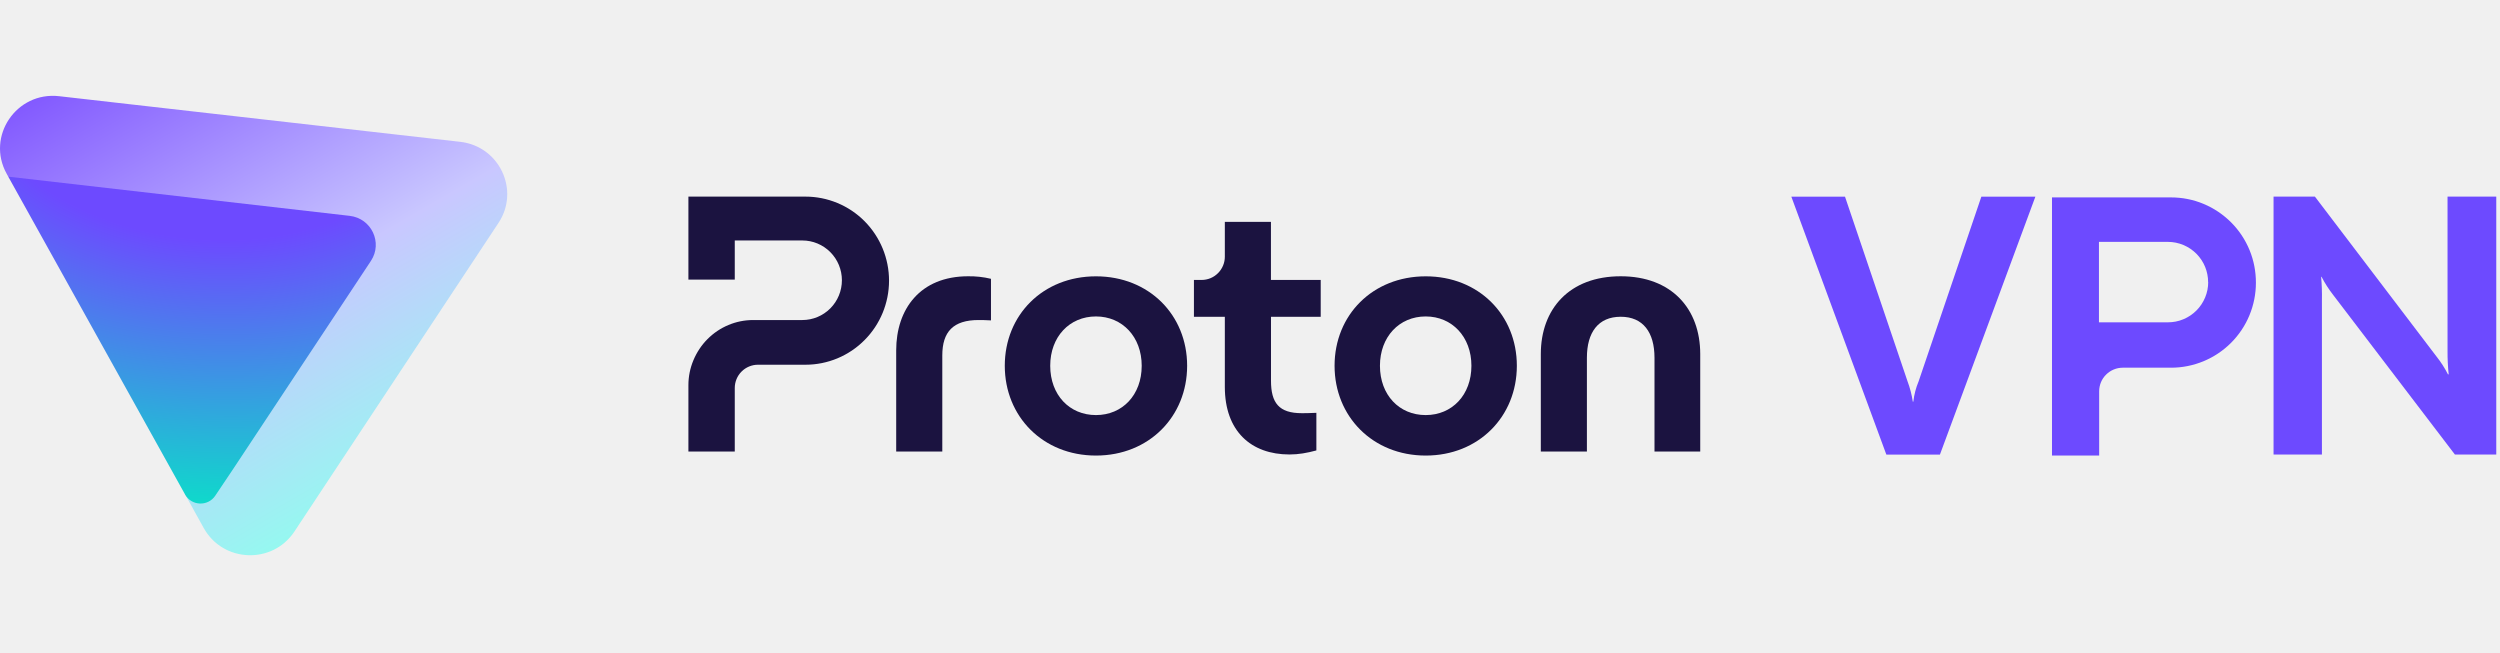
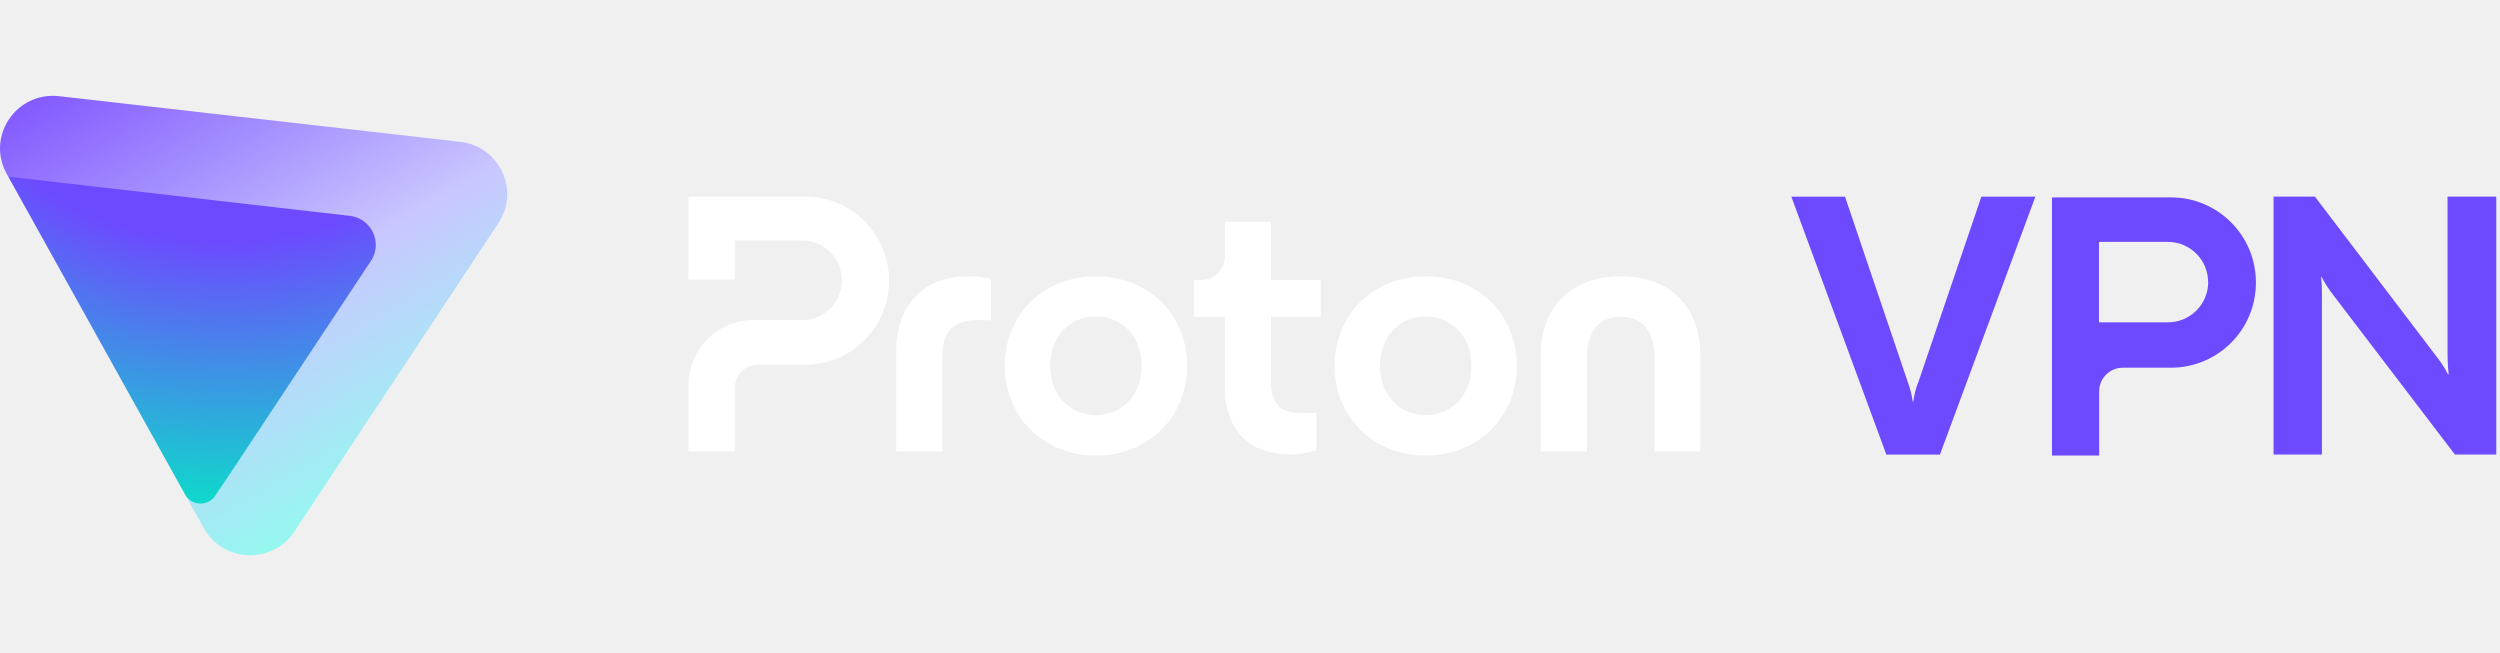
<svg xmlns="http://www.w3.org/2000/svg" width="200" viewBox="0 0 138 36" fill="none">
  <g clip-path="url(#clip0_22_65)">
    <path d="M119.842 10.897H113.27V25.147H115.874V21.6C115.874 21.255 116.01 20.922 116.256 20.679C116.499 20.436 116.831 20.297 117.175 20.297H119.842C121.086 20.297 122.278 19.801 123.154 18.924C124.034 18.044 124.526 16.851 124.526 15.608C124.528 14.991 124.41 14.377 124.176 13.807C123.941 13.236 123.597 12.715 123.16 12.278C122.723 11.841 122.209 11.493 121.639 11.256C121.072 11.018 120.461 10.897 119.842 10.897ZM121.893 15.57C121.893 15.863 121.835 16.153 121.723 16.422C121.61 16.691 121.448 16.937 121.24 17.143C121.034 17.349 120.788 17.514 120.519 17.624C120.25 17.737 119.961 17.792 119.669 17.792H115.862V13.352H119.669C119.961 13.352 120.25 13.41 120.522 13.523C120.791 13.636 121.037 13.801 121.242 14.007C121.448 14.215 121.613 14.461 121.723 14.731C121.833 15.003 121.89 15.293 121.888 15.585L121.893 15.57Z" fill="#6D4AFF" />
    <path d="M104.127 25.095L98.882 10.856H101.844L105.295 21.047C105.431 21.411 105.53 21.788 105.587 22.173H105.616C105.66 21.785 105.758 21.406 105.909 21.047L109.371 10.856H112.353L107.083 25.095H104.127Z" fill="#6D4AFF" />
    <path d="M125.5 25.095V10.853H127.783L134.499 19.685C134.742 19.989 134.951 20.317 135.127 20.664H135.168C135.121 20.235 135.101 19.804 135.104 19.372V10.853H137.794V25.092H135.512L128.775 16.259C128.538 15.953 128.329 15.625 128.15 15.281H128.127C128.165 15.709 128.179 16.141 128.17 16.572V25.092H125.5V25.095Z" fill="#6D4AFF" />
-     <path d="M38 21.259V24.924H40.559V21.419C40.559 21.079 40.693 20.75 40.934 20.51C41.173 20.27 41.5 20.133 41.839 20.133H44.463C45.686 20.133 46.86 19.644 47.724 18.772C48.589 17.903 49.075 16.722 49.075 15.493C49.075 14.264 48.589 13.083 47.724 12.211C46.86 11.342 45.686 10.853 44.46 10.853H38V15.433H40.559V13.274H44.29C44.87 13.274 45.424 13.506 45.834 13.918C46.243 14.329 46.473 14.887 46.473 15.47C46.473 16.053 46.243 16.611 45.834 17.022C45.424 17.434 44.87 17.666 44.29 17.666H41.58C41.111 17.666 40.644 17.757 40.212 17.94C39.777 18.12 39.385 18.386 39.052 18.72C38.719 19.055 38.458 19.452 38.276 19.887C38.094 20.319 38 20.787 38 21.259Z" fill="#1B1340" />
-     <path d="M49.47 24.924V19.341C49.47 17.062 50.792 15.25 53.44 15.25C53.863 15.244 54.287 15.29 54.702 15.39V17.686C54.401 17.666 54.142 17.666 54.02 17.666C52.618 17.666 52.015 18.312 52.015 19.621V24.924H49.47Z" fill="#1B1340" />
-     <path d="M55.464 20.19C55.464 17.388 57.568 15.253 60.497 15.253C63.426 15.253 65.53 17.388 65.53 20.19C65.53 22.991 63.426 25.147 60.497 25.147C57.568 25.147 55.464 22.989 55.464 20.19ZM63.022 20.19C63.022 18.598 61.958 17.468 60.497 17.468C59.032 17.468 57.972 18.595 57.972 20.19C57.972 21.802 59.035 22.912 60.497 22.912C61.961 22.912 63.022 21.799 63.022 20.19Z" fill="#1B1340" />
-     <path d="M73.668 20.19C73.668 17.388 75.772 15.253 78.7 15.253C81.626 15.253 83.73 17.388 83.73 20.19C83.73 22.991 81.626 25.147 78.7 25.147C75.772 25.147 73.668 22.989 73.668 20.19ZM81.222 20.19C81.222 18.598 80.159 17.468 78.698 17.468C77.236 17.468 76.173 18.595 76.173 20.19C76.173 21.802 77.236 22.912 78.698 22.912C80.159 22.912 81.222 21.799 81.222 20.19Z" fill="#1B1340" />
-     <path d="M85.053 24.924V19.544C85.053 17.045 86.636 15.25 89.463 15.25C92.269 15.25 93.853 17.042 93.853 19.544V24.924H91.328V19.744C91.328 18.355 90.705 17.485 89.463 17.485C88.22 17.485 87.597 18.352 87.597 19.744V24.924H85.053Z" fill="#1B1340" />
-     <path d="M72.906 17.488H70.159V21.016C70.159 22.245 70.6 22.808 71.862 22.808C71.981 22.808 72.283 22.808 72.664 22.788V24.864C72.144 25.004 71.683 25.087 71.18 25.087C69.056 25.087 67.611 23.798 67.611 21.359V17.488H65.905V15.453H66.332C66.499 15.453 66.667 15.418 66.821 15.355C66.977 15.29 67.116 15.195 67.236 15.075C67.355 14.955 67.449 14.815 67.514 14.658C67.58 14.501 67.611 14.335 67.611 14.166V12.248H70.156V15.453H72.903V17.488H72.906Z" fill="#1B1340" />
+     <path d="M38 21.259V24.924H40.559V21.419C40.559 21.079 40.693 20.75 40.934 20.51C41.173 20.27 41.5 20.133 41.839 20.133H44.463C45.686 20.133 46.86 19.644 47.724 18.772C48.589 17.903 49.075 16.722 49.075 15.493C49.075 14.264 48.589 13.083 47.724 12.211C46.86 11.342 45.686 10.853 44.46 10.853H38V15.433H40.559V13.274H44.29C44.87 13.274 45.424 13.506 45.834 13.918C46.243 14.329 46.473 14.887 46.473 15.47C46.473 16.053 46.243 16.611 45.834 17.022C45.424 17.434 44.87 17.666 44.29 17.666H41.58C41.111 17.666 40.644 17.757 40.212 17.94C39.777 18.12 39.385 18.386 39.052 18.72C38.719 19.055 38.458 19.452 38.276 19.887C38.094 20.319 38 20.787 38 21.259Z" fill="#fff" />
+     <path d="M49.47 24.924V19.341C49.47 17.062 50.792 15.25 53.44 15.25C53.863 15.244 54.287 15.29 54.702 15.39V17.686C54.401 17.666 54.142 17.666 54.02 17.666C52.618 17.666 52.015 18.312 52.015 19.621V24.924H49.47Z" fill="#fff" />
+     <path d="M55.464 20.19C55.464 17.388 57.568 15.253 60.497 15.253C63.426 15.253 65.53 17.388 65.53 20.19C65.53 22.991 63.426 25.147 60.497 25.147C57.568 25.147 55.464 22.989 55.464 20.19ZM63.022 20.19C63.022 18.598 61.958 17.468 60.497 17.468C59.032 17.468 57.972 18.595 57.972 20.19C57.972 21.802 59.035 22.912 60.497 22.912C61.961 22.912 63.022 21.799 63.022 20.19Z" fill="#fff" />
+     <path d="M73.668 20.19C73.668 17.388 75.772 15.253 78.7 15.253C81.626 15.253 83.73 17.388 83.73 20.19C83.73 22.991 81.626 25.147 78.7 25.147C75.772 25.147 73.668 22.989 73.668 20.19ZM81.222 20.19C81.222 18.598 80.159 17.468 78.698 17.468C77.236 17.468 76.173 18.595 76.173 20.19C76.173 21.802 77.236 22.912 78.698 22.912C80.159 22.912 81.222 21.799 81.222 20.19Z" fill="#fff" />
+     <path d="M85.053 24.924V19.544C85.053 17.045 86.636 15.25 89.463 15.25C92.269 15.25 93.853 17.042 93.853 19.544V24.924H91.328V19.744C91.328 18.355 90.705 17.485 89.463 17.485C88.22 17.485 87.597 18.352 87.597 19.744V24.924H85.053Z" fill="#fff" />
+     <path d="M72.906 17.488H70.159V21.016C70.159 22.245 70.6 22.808 71.862 22.808C71.981 22.808 72.283 22.808 72.664 22.788V24.864C72.144 25.004 71.683 25.087 71.18 25.087C69.056 25.087 67.611 23.798 67.611 21.359V17.488H65.905V15.453H66.332C66.499 15.453 66.667 15.418 66.821 15.355C66.977 15.29 67.116 15.195 67.236 15.075C67.355 14.955 67.449 14.815 67.514 14.658C67.58 14.501 67.611 14.335 67.611 14.166V12.248H70.156V15.453H72.903V17.488H72.906Z" fill="#fff" />
    <path fill-rule="evenodd" clip-rule="evenodd" d="M11.247 29.149C12.311 31.062 15.044 31.166 16.252 29.339L27.517 12.304C28.712 10.498 27.569 8.076 25.406 7.829L3.263 5.31C0.903 5.041 -0.778 7.531 0.37 9.595L0.46 9.756L10.34 16.526L10.22 27.296L11.247 29.149Z" fill="url(#paint0_linear_22_65)" />
    <path d="M11.881 27.364L12.881 25.873L20.475 14.402C21.139 13.399 20.506 12.053 19.304 11.915L0.457 9.752L10.221 27.304C10.577 27.932 11.478 27.966 11.881 27.364Z" fill="url(#paint1_radial_22_65)" />
  </g>
  <defs>
    <linearGradient id="paint0_linear_22_65" x1="25.32" y1="29.148" x2="7.303" y2="-1.922" gradientUnits="userSpaceOnUse">
      <stop offset="0.066" stop-color="#8EFFEE" />
      <stop offset="0.45" stop-color="#C9C7FF" />
      <stop offset="1" stop-color="#7341FF" />
    </linearGradient>
    <radialGradient id="paint1_radial_22_65" cx="0" cy="0" r="1" gradientUnits="userSpaceOnUse" gradientTransform="translate(11.9074 1.71658) rotate(93.7553) scale(28.5876 36.8668)">
      <stop offset="0.403" stop-color="#6D4AFF" />
      <stop offset="0.994" stop-color="#00F0C3" />
    </radialGradient>
    <clipPath id="clip0_22_65">
      <rect width="138" height="36" fill="white" />
    </clipPath>
  </defs>
</svg>
